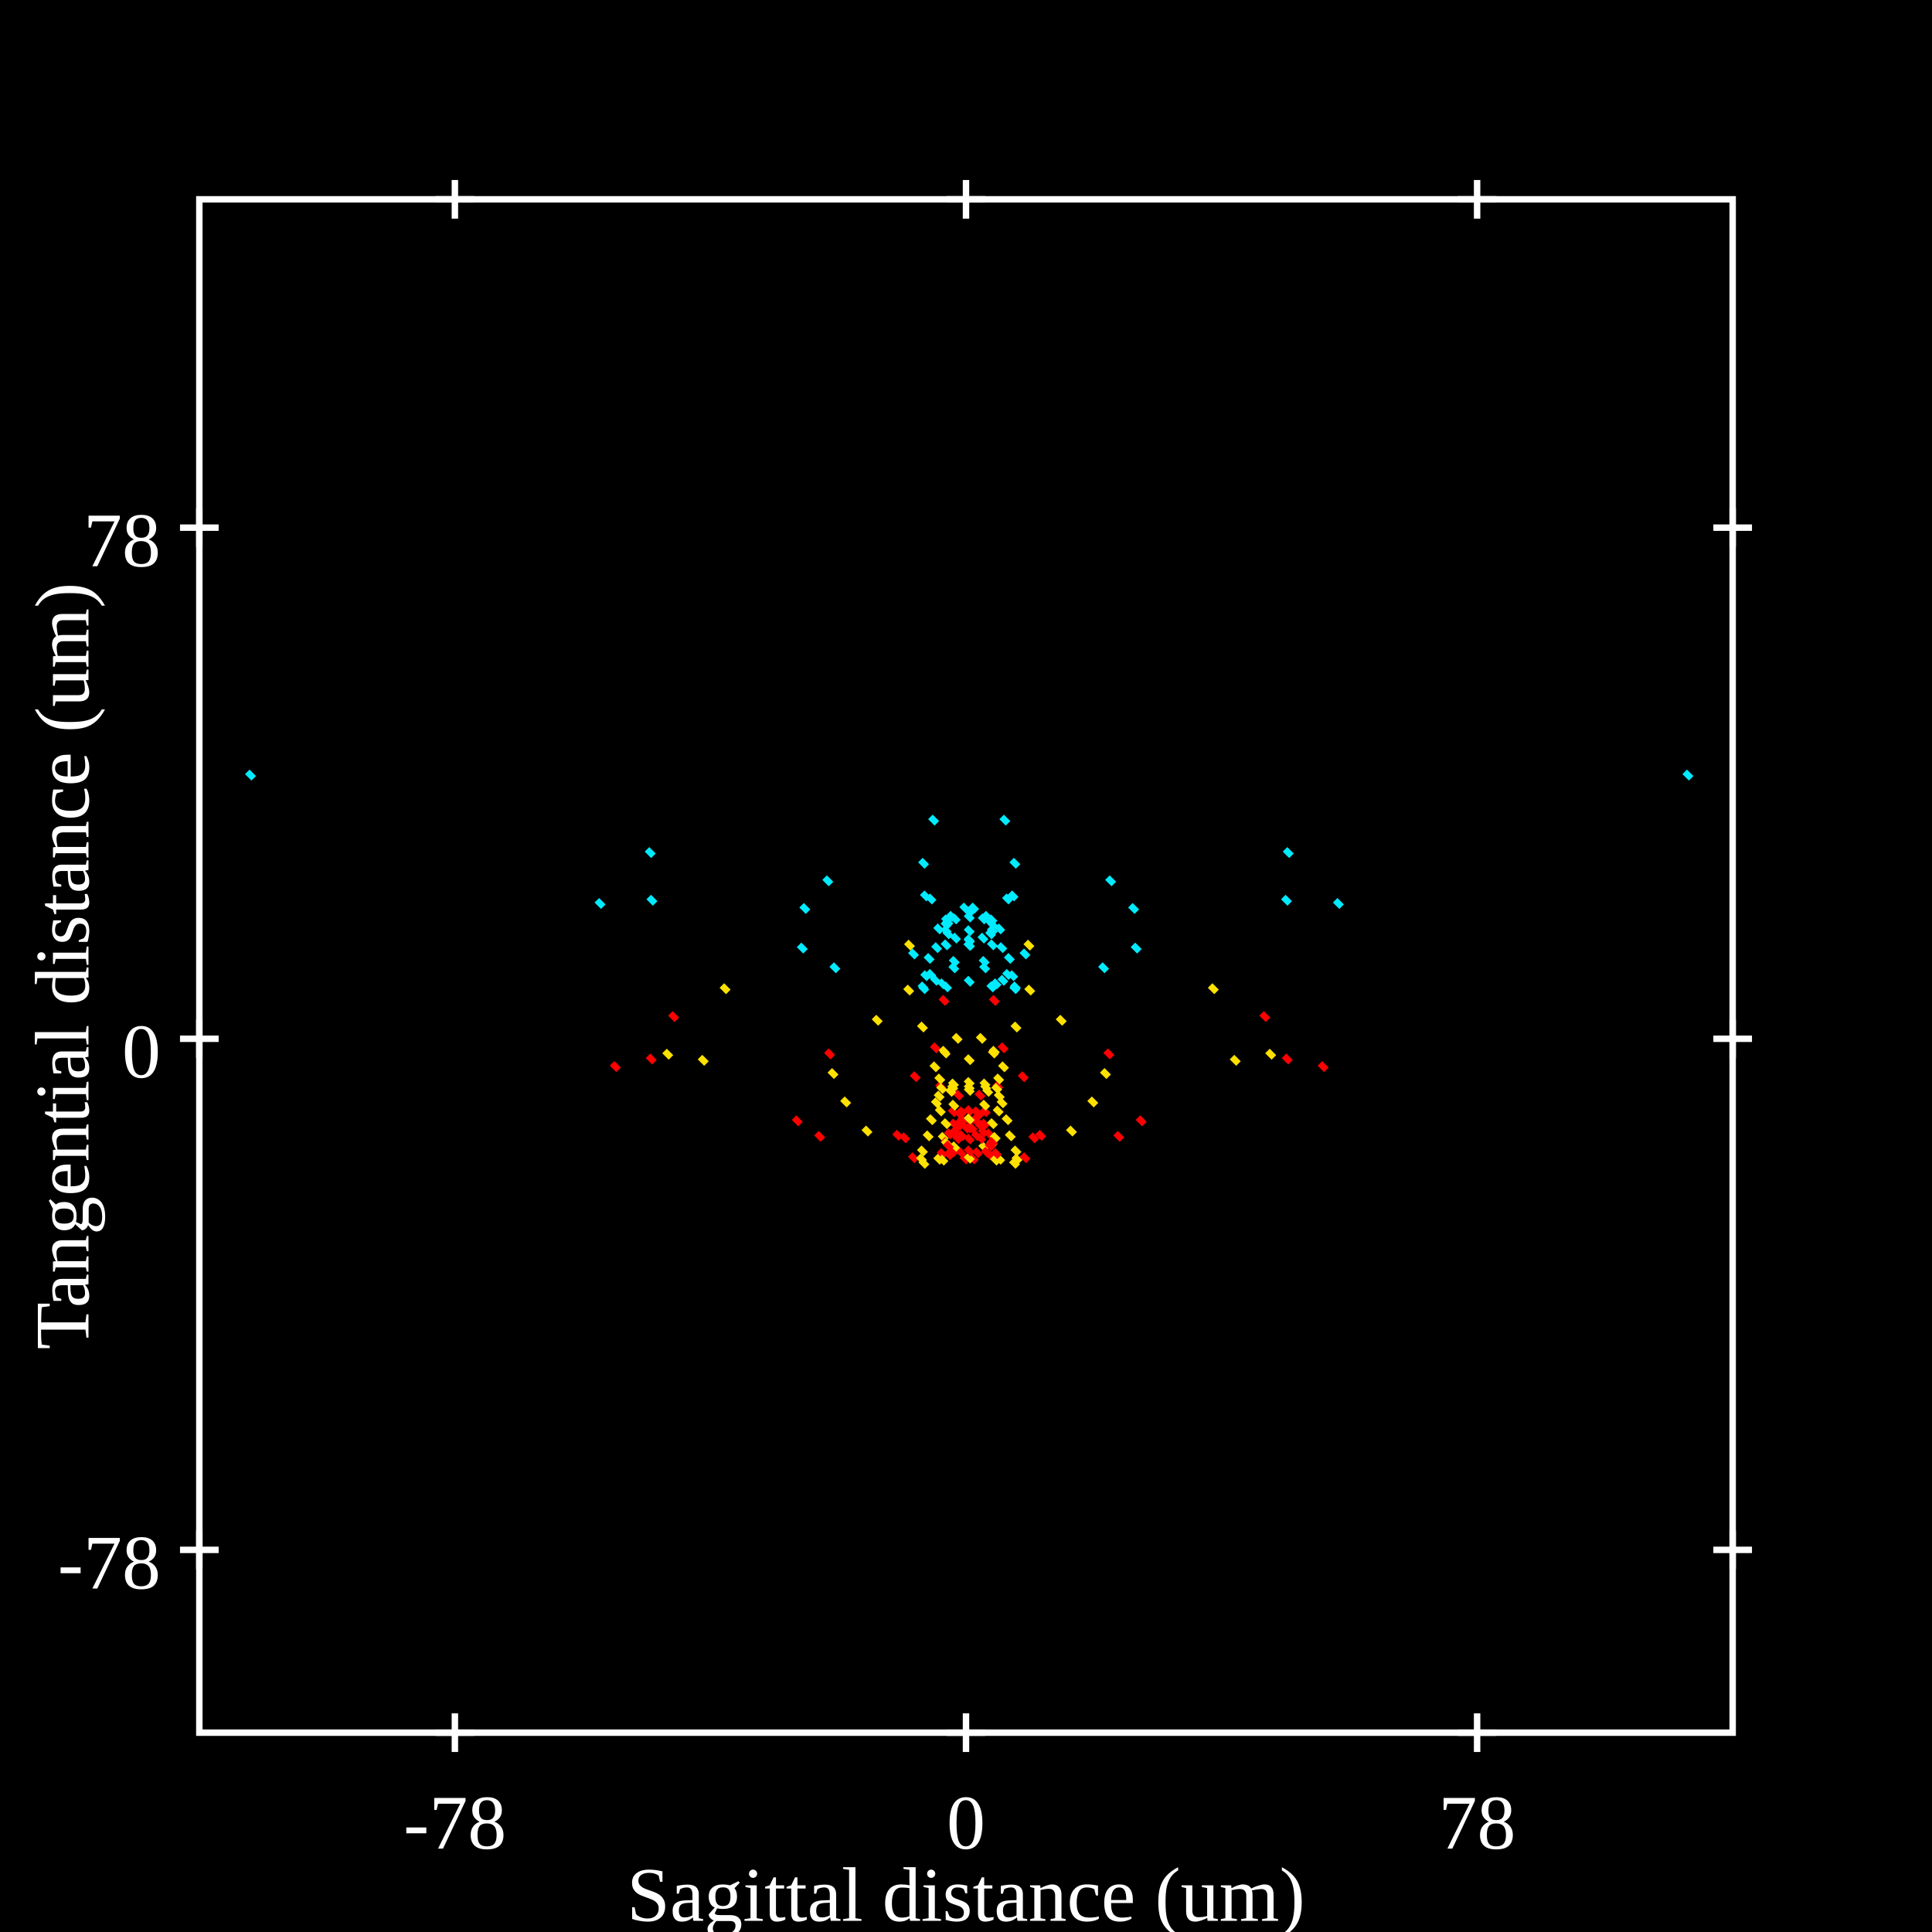
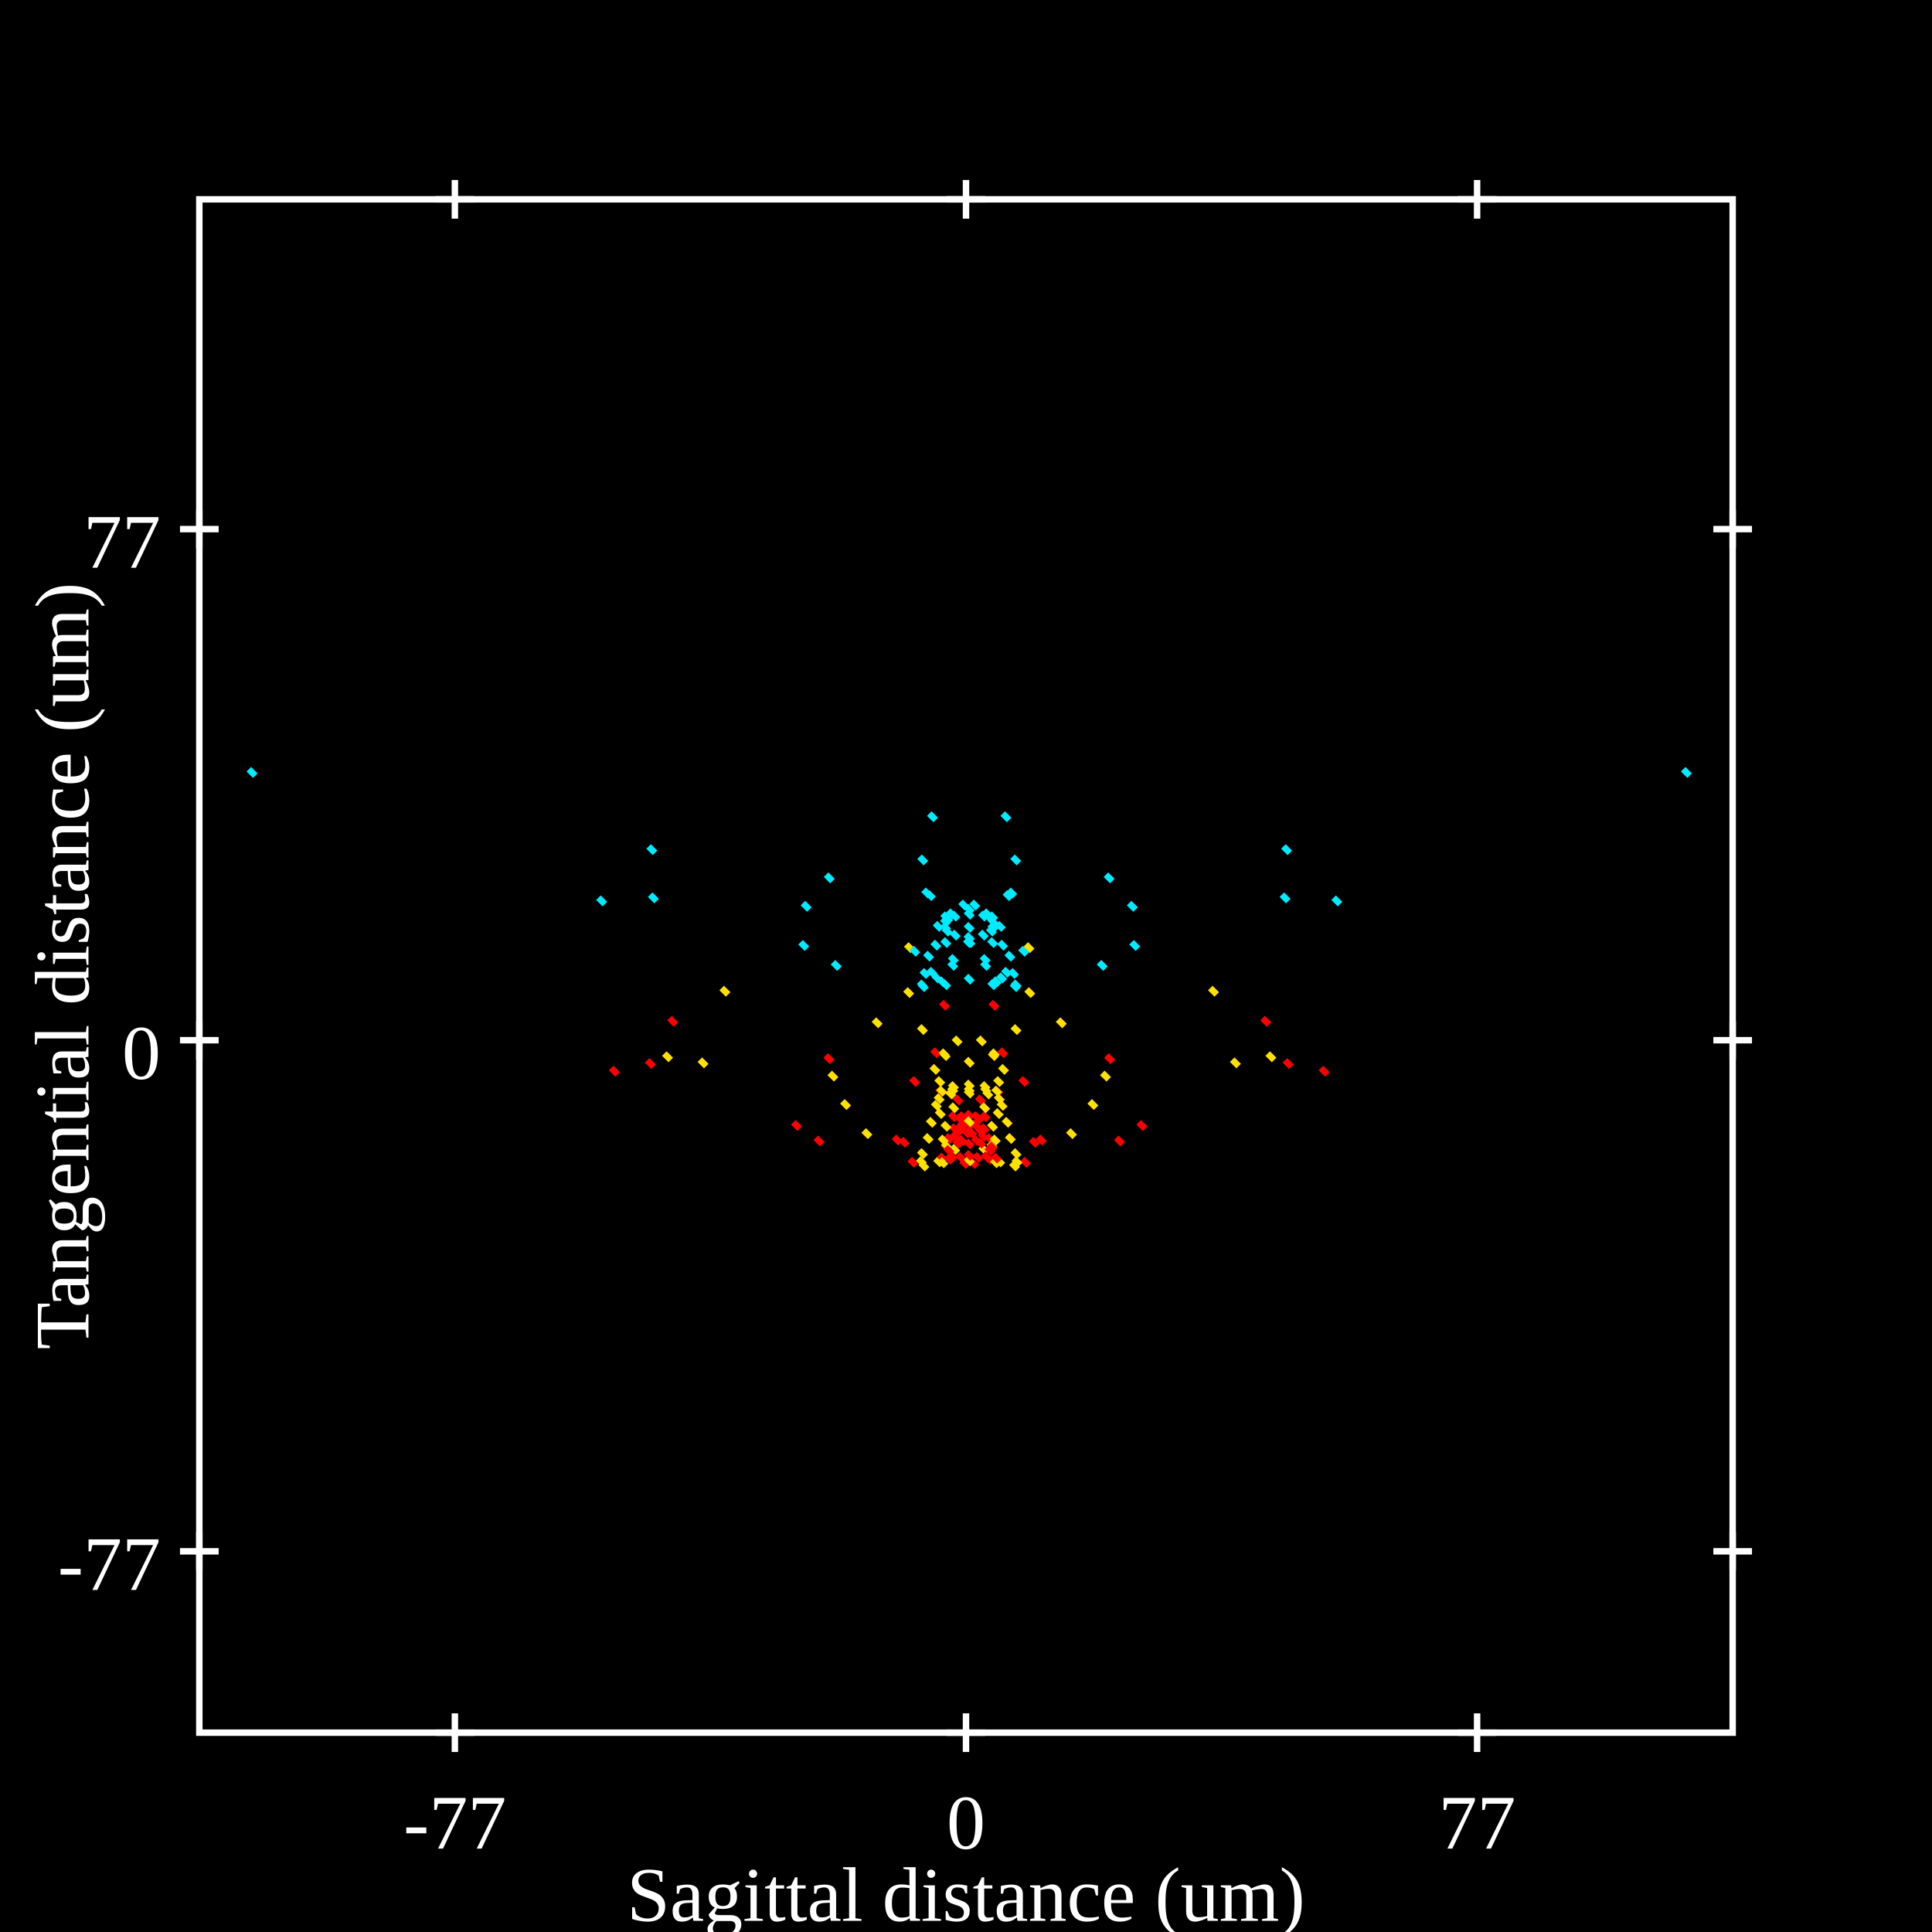
<svg xmlns="http://www.w3.org/2000/svg" xmlns:xlink="http://www.w3.org/1999/xlink" width="300px" height="300px" version="1.1">
  <rect x="0" y="0" width="300" height="300" fill="#000000" />
  <defs>
    <g id="dot">
      <line x1="1" y1="1" x2="0" y2="0" />
    </g>
    <g id="cross">
      <line x1="-3" y1="0" x2="3" y2="0" />
      <line x1="0" y1="-3" x2="0" y2="3" />
    </g>
    <g id="square">
      <line x1="-3" y1="-3" x2="-3" y2="3" />
      <line x1="-3" y1="3" x2="3" y2="3" />
      <line x1="3" y1="3" x2="3" y2="-3" />
      <line x1="3" y1="-3" x2="-3" y2="-3" />
    </g>
    <g id="round">
      <ellipse cx="0" cy="0" rx="3" ry="3" fill="none" />
    </g>
    <g id="triangle">
      <line x1="0" y1="-3" x2="-3" y2="3" />
      <line x1="-3" y1="3" x2="3" y2="3" />
      <line x1="0" y1="-3" x2="3" y2="3" />
    </g>
  </defs>
  <polygon fill="none" stroke="#ffffff" points="30.952,269.048 30.952,30.952 269.048,30.952 269.048,269.048 " />
  <text style="font-size:12;text-align:center;text-anchor:middle;" x="150" y="298.262" fill="#ffffff">Sagittal
        distance (um)
    </text>
  <use x="70.635" y="30.952" xlink:href="#cross" stroke="#ffffff" />
  <use x="70.635" y="269.048" xlink:href="#cross" stroke="#ffffff" />
-   <text style="font-size:12;text-align:center;text-anchor:middle;" x="70.635" y="287.048" fill="#ffffff">-78</text>
+   <text style="font-size:12;text-align:center;text-anchor:middle;" x="70.635" y="287.048" fill="#ffffff">-77</text>
  <use x="150" y="30.952" xlink:href="#cross" stroke="#ffffff" />
  <use x="150" y="269.048" xlink:href="#cross" stroke="#ffffff" />
  <text style="font-size:12;text-align:center;text-anchor:middle;" x="150" y="287.048" fill="#ffffff">0</text>
  <use x="229.365" y="30.952" xlink:href="#cross" stroke="#ffffff" />
  <use x="229.365" y="269.048" xlink:href="#cross" stroke="#ffffff" />
-   <text style="font-size:12;text-align:center;text-anchor:middle;" x="229.365" y="287.048" fill="#ffffff">78</text>
+   <text style="font-size:12;text-align:center;text-anchor:middle;" x="229.365" y="287.048" fill="#ffffff">77</text>
  <text style="font-size:12;text-align:center;text-anchor:middle;" x="7.738" y="156" transform="rotate(-90,7.738,150)" fill="#ffffff">Tangential distance (um)
    </text>
-   <use x="269.048" y="240.663" xlink:href="#cross" stroke="#ffffff" />
-   <use x="30.952" y="240.663" xlink:href="#cross" stroke="#ffffff" />
-   <text style="font-size:12;text-align:right;text-anchor:end;" x="24.952" y="246.663" fill="#ffffff">-78</text>
-   <use x="269.048" y="161.298" xlink:href="#cross" stroke="#ffffff" />
-   <use x="30.952" y="161.298" xlink:href="#cross" stroke="#ffffff" />
-   <text style="font-size:12;text-align:right;text-anchor:end;" x="24.952" y="167.298" fill="#ffffff">0</text>
-   <use x="269.048" y="81.933" xlink:href="#cross" stroke="#ffffff" />
-   <use x="30.952" y="81.933" xlink:href="#cross" stroke="#ffffff" />
-   <text style="font-size:12;text-align:right;text-anchor:end;" x="24.952" y="87.933" fill="#ffffff">78</text>
-   <use x="140.728" y="146.263" xlink:href="#dot" stroke="#ffe100" />
-   <use x="146.095" y="154.849" xlink:href="#dot" stroke="#ff0000" />
-   <use x="144.471" y="126.848" xlink:href="#dot" stroke="#00ebff" />
-   <use x="140.603" y="153.24" xlink:href="#dot" stroke="#ffe100" />
-   <use x="144.743" y="162.207" xlink:href="#dot" stroke="#ff0000" />
-   <use x="142.914" y="133.549" xlink:href="#dot" stroke="#00ebff" />
-   <use x="142.739" y="158.973" xlink:href="#dot" stroke="#ffe100" />
-   <use x="145.551" y="168.205" xlink:href="#dot" stroke="#ff0000" />
-   <use x="144.054" y="139.092" xlink:href="#dot" stroke="#00ebff" />
-   <use x="146.102" y="162.737" xlink:href="#dot" stroke="#ffe100" />
-   <use x="147.523" y="172.125" xlink:href="#dot" stroke="#ff0000" />
-   <use x="146.694" y="142.744" xlink:href="#dot" stroke="#00ebff" />
-   <use x="150" y="164.048" xlink:href="#dot" stroke="#ffe100" />
-   <use x="150" y="173.488" xlink:href="#dot" stroke="#ff0000" />
-   <use x="150" y="144.018" xlink:href="#dot" stroke="#00ebff" />
-   <use x="153.898" y="162.737" xlink:href="#dot" stroke="#ffe100" />
-   <use x="152.477" y="172.125" xlink:href="#dot" stroke="#ff0000" />
-   <use x="153.306" y="142.744" xlink:href="#dot" stroke="#00ebff" />
-   <use x="157.261" y="158.973" xlink:href="#dot" stroke="#ffe100" />
-   <use x="154.449" y="168.205" xlink:href="#dot" stroke="#ff0000" />
-   <use x="155.946" y="139.092" xlink:href="#dot" stroke="#00ebff" />
-   <use x="159.397" y="153.24" xlink:href="#dot" stroke="#ffe100" />
-   <use x="155.257" y="162.207" xlink:href="#dot" stroke="#ff0000" />
-   <use x="157.086" y="133.549" xlink:href="#dot" stroke="#00ebff" />
-   <use x="159.272" y="146.263" xlink:href="#dot" stroke="#ffe100" />
-   <use x="153.905" y="154.849" xlink:href="#dot" stroke="#ff0000" />
-   <use x="155.529" y="126.848" xlink:href="#dot" stroke="#00ebff" />
-   <use x="187.907" y="153.027" xlink:href="#dot" stroke="#ffe100" />
-   <use x="195.901" y="157.359" xlink:href="#dot" stroke="#ff0000" />
-   <use x="199.535" y="131.888" xlink:href="#dot" stroke="#00ebff" />
-   <use x="164.286" y="157.926" xlink:href="#dot" stroke="#ffe100" />
-   <use x="171.681" y="163.148" xlink:href="#dot" stroke="#ff0000" />
-   <use x="171.957" y="136.274" xlink:href="#dot" stroke="#00ebff" />
-   <use x="151.877" y="160.738" xlink:href="#dot" stroke="#ffe100" />
-   <use x="158.386" y="166.691" xlink:href="#dot" stroke="#ff0000" />
-   <use x="156.805" y="138.62" xlink:href="#dot" stroke="#00ebff" />
-   <use x="146.258" y="163.011" xlink:href="#dot" stroke="#ffe100" />
-   <use x="151.673" y="169.548" xlink:href="#dot" stroke="#ff0000" />
-   <use x="149.312" y="140.501" xlink:href="#dot" stroke="#00ebff" />
-   <use x="144.678" y="165.157" xlink:href="#dot" stroke="#ffe100" />
-   <use x="148.853" y="172.14" xlink:href="#dot" stroke="#ff0000" />
-   <use x="146.481" y="142.337" xlink:href="#dot" stroke="#00ebff" />
-   <use x="145.43" y="167.041" xlink:href="#dot" stroke="#ffe100" />
-   <use x="148.265" y="174.338" xlink:href="#dot" stroke="#ff0000" />
-   <use x="146.41" y="143.998" xlink:href="#dot" stroke="#00ebff" />
-   <use x="147.441" y="168.35" xlink:href="#dot" stroke="#ffe100" />
-   <use x="148.874" y="175.835" xlink:href="#dot" stroke="#ff0000" />
-   <use x="147.867" y="145.173" xlink:href="#dot" stroke="#00ebff" />
-   <use x="150" y="168.82" xlink:href="#dot" stroke="#ffe100" />
-   <use x="150" y="176.367" xlink:href="#dot" stroke="#ff0000" />
-   <use x="150" y="145.598" xlink:href="#dot" stroke="#00ebff" />
-   <use x="152.559" y="168.35" xlink:href="#dot" stroke="#ffe100" />
-   <use x="151.126" y="175.835" xlink:href="#dot" stroke="#ff0000" />
-   <use x="152.133" y="145.173" xlink:href="#dot" stroke="#00ebff" />
-   <use x="154.57" y="167.041" xlink:href="#dot" stroke="#ffe100" />
-   <use x="151.735" y="174.338" xlink:href="#dot" stroke="#ff0000" />
-   <use x="153.59" y="143.998" xlink:href="#dot" stroke="#00ebff" />
-   <use x="155.322" y="165.157" xlink:href="#dot" stroke="#ffe100" />
-   <use x="151.147" y="172.14" xlink:href="#dot" stroke="#ff0000" />
-   <use x="153.519" y="142.337" xlink:href="#dot" stroke="#00ebff" />
-   <use x="153.742" y="163.011" xlink:href="#dot" stroke="#ffe100" />
-   <use x="148.327" y="169.548" xlink:href="#dot" stroke="#ff0000" />
-   <use x="150.688" y="140.501" xlink:href="#dot" stroke="#00ebff" />
-   <use x="148.123" y="160.738" xlink:href="#dot" stroke="#ffe100" />
-   <use x="141.614" y="166.691" xlink:href="#dot" stroke="#ff0000" />
-   <use x="143.195" y="138.62" xlink:href="#dot" stroke="#00ebff" />
-   <use x="135.714" y="157.926" xlink:href="#dot" stroke="#ffe100" />
-   <use x="128.319" y="163.148" xlink:href="#dot" stroke="#ff0000" />
-   <use x="128.043" y="136.274" xlink:href="#dot" stroke="#00ebff" />
-   <use x="112.093" y="153.027" xlink:href="#dot" stroke="#ffe100" />
-   <use x="104.099" y="157.359" xlink:href="#dot" stroke="#ff0000" />
-   <use x="100.465" y="131.888" xlink:href="#dot" stroke="#00ebff" />
-   <use x="261.601" y="119.854" xlink:href="#dot" stroke="#00ebff" />
-   <use x="196.81" y="163.197" xlink:href="#dot" stroke="#ffe100" />
-   <use x="204.954" y="165.12" xlink:href="#dot" stroke="#ff0000" />
-   <use x="207.323" y="139.794" xlink:href="#dot" stroke="#00ebff" />
-   <use x="169.187" y="170.608" xlink:href="#dot" stroke="#ffe100" />
-   <use x="176.701" y="173.544" xlink:href="#dot" stroke="#ff0000" />
-   <use x="175.922" y="146.718" xlink:href="#dot" stroke="#00ebff" />
-   <use x="154.495" y="172.014" xlink:href="#dot" stroke="#ffe100" />
-   <use x="161.099" y="175.792" xlink:href="#dot" stroke="#ff0000" />
-   <use x="158.652" y="147.63" xlink:href="#dot" stroke="#00ebff" />
-   <use x="147.602" y="171.11" xlink:href="#dot" stroke="#ffe100" />
-   <use x="153.093" y="175.567" xlink:href="#dot" stroke="#ff0000" />
-   <use x="150.044" y="146.283" xlink:href="#dot" stroke="#00ebff" />
-   <use x="145.332" y="169.699" xlink:href="#dot" stroke="#ffe100" />
-   <use x="149.565" y="174.677" xlink:href="#dot" stroke="#ff0000" />
-   <use x="146.678" y="144.507" xlink:href="#dot" stroke="#00ebff" />
-   <use x="145.724" y="168.527" xlink:href="#dot" stroke="#ffe100" />
-   <use x="148.599" y="173.875" xlink:href="#dot" stroke="#ff0000" />
-   <use x="146.4" y="143.065" xlink:href="#dot" stroke="#00ebff" />
-   <use x="147.551" y="167.815" xlink:href="#dot" stroke="#ffe100" />
-   <use x="149.003" y="173.384" xlink:href="#dot" stroke="#ff0000" />
-   <use x="147.824" y="142.189" xlink:href="#dot" stroke="#00ebff" />
-   <use x="150" y="167.581" xlink:href="#dot" stroke="#ffe100" />
-   <use x="150" y="173.224" xlink:href="#dot" stroke="#ff0000" />
-   <use x="150" y="141.9" xlink:href="#dot" stroke="#00ebff" />
-   <use x="152.449" y="167.815" xlink:href="#dot" stroke="#ffe100" />
-   <use x="150.997" y="173.384" xlink:href="#dot" stroke="#ff0000" />
-   <use x="152.176" y="142.189" xlink:href="#dot" stroke="#00ebff" />
-   <use x="154.276" y="168.527" xlink:href="#dot" stroke="#ffe100" />
-   <use x="151.401" y="173.875" xlink:href="#dot" stroke="#ff0000" />
-   <use x="153.6" y="143.065" xlink:href="#dot" stroke="#00ebff" />
-   <use x="154.668" y="169.699" xlink:href="#dot" stroke="#ffe100" />
-   <use x="150.435" y="174.677" xlink:href="#dot" stroke="#ff0000" />
-   <use x="153.322" y="144.507" xlink:href="#dot" stroke="#00ebff" />
-   <use x="152.398" y="171.11" xlink:href="#dot" stroke="#ffe100" />
-   <use x="146.907" y="175.567" xlink:href="#dot" stroke="#ff0000" />
-   <use x="149.956" y="146.283" xlink:href="#dot" stroke="#00ebff" />
-   <use x="145.505" y="172.014" xlink:href="#dot" stroke="#ffe100" />
-   <use x="138.901" y="175.792" xlink:href="#dot" stroke="#ff0000" />
-   <use x="141.348" y="147.63" xlink:href="#dot" stroke="#00ebff" />
-   <use x="130.813" y="170.608" xlink:href="#dot" stroke="#ffe100" />
-   <use x="123.299" y="173.544" xlink:href="#dot" stroke="#ff0000" />
-   <use x="124.078" y="146.718" xlink:href="#dot" stroke="#00ebff" />
-   <use x="103.19" y="163.197" xlink:href="#dot" stroke="#ffe100" />
-   <use x="95.046" y="165.12" xlink:href="#dot" stroke="#ff0000" />
-   <use x="92.677" y="139.794" xlink:href="#dot" stroke="#00ebff" />
-   <use x="38.399" y="119.854" xlink:href="#dot" stroke="#00ebff" />
-   <use x="191.304" y="164.146" xlink:href="#dot" stroke="#ffe100" />
-   <use x="199.38" y="163.945" xlink:href="#dot" stroke="#ff0000" />
-   <use x="199.268" y="139.29" xlink:href="#dot" stroke="#00ebff" />
-   <use x="165.876" y="175.127" xlink:href="#dot" stroke="#ffe100" />
-   <use x="173.222" y="175.955" xlink:href="#dot" stroke="#ff0000" />
-   <use x="170.863" y="149.776" xlink:href="#dot" stroke="#00ebff" />
-   <use x="152.264" y="177.58" xlink:href="#dot" stroke="#ffe100" />
-   <use x="158.664" y="179.267" xlink:href="#dot" stroke="#ff0000" />
-   <use x="155.228" y="151.719" xlink:href="#dot" stroke="#00ebff" />
-   <use x="145.965" y="176.116" xlink:href="#dot" stroke="#ffe100" />
-   <use x="151.258" y="178.498" xlink:href="#dot" stroke="#ff0000" />
-   <use x="147.606" y="149.789" xlink:href="#dot" stroke="#00ebff" />
-   <use x="144.118" y="173.366" xlink:href="#dot" stroke="#ffe100" />
-   <use x="148.183" y="176.284" xlink:href="#dot" stroke="#ff0000" />
-   <use x="144.942" y="146.651" xlink:href="#dot" stroke="#00ebff" />
-   <use x="144.899" y="170.746" xlink:href="#dot" stroke="#ffe100" />
-   <use x="147.654" y="174.046" xlink:href="#dot" stroke="#ff0000" />
-   <use x="145.262" y="143.743" xlink:href="#dot" stroke="#00ebff" />
-   <use x="147.129" y="168.969" xlink:href="#dot" stroke="#ffe100" />
-   <use x="148.52" y="172.497" xlink:href="#dot" stroke="#ff0000" />
-   <use x="147.256" y="141.788" xlink:href="#dot" stroke="#00ebff" />
-   <use x="150" y="168.348" xlink:href="#dot" stroke="#ffe100" />
-   <use x="150" y="171.952" xlink:href="#dot" stroke="#ff0000" />
-   <use x="150" y="141.107" xlink:href="#dot" stroke="#00ebff" />
-   <use x="152.871" y="168.969" xlink:href="#dot" stroke="#ffe100" />
-   <use x="151.48" y="172.497" xlink:href="#dot" stroke="#ff0000" />
-   <use x="152.744" y="141.788" xlink:href="#dot" stroke="#00ebff" />
-   <use x="155.101" y="170.746" xlink:href="#dot" stroke="#ffe100" />
-   <use x="152.346" y="174.046" xlink:href="#dot" stroke="#ff0000" />
-   <use x="154.738" y="143.743" xlink:href="#dot" stroke="#00ebff" />
-   <use x="155.882" y="173.366" xlink:href="#dot" stroke="#ffe100" />
-   <use x="151.817" y="176.284" xlink:href="#dot" stroke="#ff0000" />
-   <use x="155.058" y="146.651" xlink:href="#dot" stroke="#00ebff" />
-   <use x="154.035" y="176.116" xlink:href="#dot" stroke="#ffe100" />
-   <use x="148.742" y="178.498" xlink:href="#dot" stroke="#ff0000" />
-   <use x="152.394" y="149.789" xlink:href="#dot" stroke="#00ebff" />
-   <use x="147.736" y="177.58" xlink:href="#dot" stroke="#ffe100" />
-   <use x="141.336" y="179.267" xlink:href="#dot" stroke="#ff0000" />
-   <use x="144.772" y="151.719" xlink:href="#dot" stroke="#00ebff" />
-   <use x="134.124" y="175.127" xlink:href="#dot" stroke="#ffe100" />
-   <use x="126.778" y="175.955" xlink:href="#dot" stroke="#ff0000" />
-   <use x="129.137" y="149.776" xlink:href="#dot" stroke="#00ebff" />
-   <use x="108.696" y="164.146" xlink:href="#dot" stroke="#ffe100" />
-   <use x="100.62" y="163.945" xlink:href="#dot" stroke="#ff0000" />
-   <use x="100.732" y="139.29" xlink:href="#dot" stroke="#00ebff" />
-   <use x="171.151" y="166.2" xlink:href="#dot" stroke="#ffe100" />
-   <use x="175.527" y="140.567" xlink:href="#dot" stroke="#00ebff" />
-   <use x="153.529" y="177.024" xlink:href="#dot" stroke="#ffe100" />
-   <use x="160.022" y="176.178" xlink:href="#dot" stroke="#ff0000" />
-   <use x="155.972" y="150.811" xlink:href="#dot" stroke="#00ebff" />
-   <use x="145.269" y="179.501" xlink:href="#dot" stroke="#ffe100" />
-   <use x="150.636" y="179.457" xlink:href="#dot" stroke="#ff0000" />
-   <use x="146.485" y="152.746" xlink:href="#dot" stroke="#00ebff" />
-   <use x="142.741" y="178.219" xlink:href="#dot" stroke="#ffe100" />
-   <use x="146.864" y="178.792" xlink:href="#dot" stroke="#ff0000" />
-   <use x="143.243" y="151.009" xlink:href="#dot" stroke="#00ebff" />
-   <use x="143.621" y="175.877" xlink:href="#dot" stroke="#ffe100" />
-   <use x="146.414" y="176.888" xlink:href="#dot" stroke="#ff0000" />
-   <use x="143.766" y="148.325" xlink:href="#dot" stroke="#00ebff" />
-   <use x="146.391" y="173.979" xlink:href="#dot" stroke="#ffe100" />
-   <use x="147.801" y="175.252" xlink:href="#dot" stroke="#ff0000" />
-   <use x="146.408" y="146.216" xlink:href="#dot" stroke="#00ebff" />
-   <use x="150" y="173.272" xlink:href="#dot" stroke="#ffe100" />
-   <use x="150" y="174.632" xlink:href="#dot" stroke="#ff0000" />
-   <use x="150" y="145.438" xlink:href="#dot" stroke="#00ebff" />
-   <use x="153.609" y="173.979" xlink:href="#dot" stroke="#ffe100" />
-   <use x="152.199" y="175.252" xlink:href="#dot" stroke="#ff0000" />
-   <use x="153.592" y="146.216" xlink:href="#dot" stroke="#00ebff" />
-   <use x="156.379" y="175.877" xlink:href="#dot" stroke="#ffe100" />
-   <use x="153.586" y="176.888" xlink:href="#dot" stroke="#ff0000" />
-   <use x="156.234" y="148.325" xlink:href="#dot" stroke="#00ebff" />
-   <use x="157.259" y="178.219" xlink:href="#dot" stroke="#ffe100" />
-   <use x="153.136" y="178.792" xlink:href="#dot" stroke="#ff0000" />
-   <use x="156.757" y="151.009" xlink:href="#dot" stroke="#00ebff" />
-   <use x="154.731" y="179.501" xlink:href="#dot" stroke="#ffe100" />
-   <use x="149.364" y="179.457" xlink:href="#dot" stroke="#ff0000" />
-   <use x="153.515" y="152.746" xlink:href="#dot" stroke="#00ebff" />
-   <use x="146.471" y="177.024" xlink:href="#dot" stroke="#ffe100" />
-   <use x="139.978" y="176.178" xlink:href="#dot" stroke="#ff0000" />
-   <use x="144.028" y="150.811" xlink:href="#dot" stroke="#00ebff" />
-   <use x="128.849" y="166.2" xlink:href="#dot" stroke="#ffe100" />
-   <use x="124.473" y="140.567" xlink:href="#dot" stroke="#00ebff" />
-   <use x="147.678" y="148.786" xlink:href="#dot" stroke="#00ebff" />
-   <use x="142.583" y="179.474" xlink:href="#dot" stroke="#ffe100" />
-   <use x="146.762" y="177.445" xlink:href="#dot" stroke="#ff0000" />
-   <use x="142.829" y="152.746" xlink:href="#dot" stroke="#00ebff" />
-   <use x="142.963" y="180.146" xlink:href="#dot" stroke="#ffe100" />
-   <use x="145.795" y="178.621" xlink:href="#dot" stroke="#ff0000" />
-   <use x="142.934" y="153.015" xlink:href="#dot" stroke="#00ebff" />
-   <use x="145.909" y="179.642" xlink:href="#dot" stroke="#ffe100" />
-   <use x="147.338" y="178.419" xlink:href="#dot" stroke="#ff0000" />
-   <use x="145.838" y="152.263" xlink:href="#dot" stroke="#00ebff" />
-   <use x="150" y="179.334" xlink:href="#dot" stroke="#ffe100" />
-   <use x="150" y="178.211" xlink:href="#dot" stroke="#ff0000" />
-   <use x="150" y="151.87" xlink:href="#dot" stroke="#00ebff" />
-   <use x="154.091" y="179.642" xlink:href="#dot" stroke="#ffe100" />
-   <use x="152.662" y="178.419" xlink:href="#dot" stroke="#ff0000" />
-   <use x="154.162" y="152.263" xlink:href="#dot" stroke="#00ebff" />
-   <use x="157.037" y="180.146" xlink:href="#dot" stroke="#ffe100" />
-   <use x="154.205" y="178.621" xlink:href="#dot" stroke="#ff0000" />
-   <use x="157.066" y="153.015" xlink:href="#dot" stroke="#00ebff" />
-   <use x="157.417" y="179.474" xlink:href="#dot" stroke="#ffe100" />
-   <use x="153.238" y="177.445" xlink:href="#dot" stroke="#ff0000" />
-   <use x="157.171" y="152.746" xlink:href="#dot" stroke="#00ebff" />
-   <use x="152.322" y="148.786" xlink:href="#dot" stroke="#00ebff" />
+   <use x="269.048" y="240.889" xlink:href="#cross" stroke="#ffffff" />
+   <use x="30.952" y="240.889" xlink:href="#cross" stroke="#ffffff" />
+   <text style="font-size:12;text-align:right;text-anchor:end;" x="24.952" y="246.889" fill="#ffffff">-77</text>
+   <use x="269.048" y="161.524" xlink:href="#cross" stroke="#ffffff" />
+   <use x="30.952" y="161.524" xlink:href="#cross" stroke="#ffffff" />
+   <text style="font-size:12;text-align:right;text-anchor:end;" x="24.952" y="167.524" fill="#ffffff">0</text>
+   <use x="269.048" y="82.159" xlink:href="#cross" stroke="#ffffff" />
+   <use x="30.952" y="82.159" xlink:href="#cross" stroke="#ffffff" />
+   <text style="font-size:12;text-align:right;text-anchor:end;" x="24.952" y="88.159" fill="#ffffff">77</text>
+   <use x="140.722" y="146.648" xlink:href="#dot" stroke="#ffe100" />
+   <use x="146.16" y="155.604" xlink:href="#dot" stroke="#ff0000" />
+   <use x="144.297" y="126.329" xlink:href="#dot" stroke="#00ebff" />
+   <use x="140.597" y="153.631" xlink:href="#dot" stroke="#ffe100" />
+   <use x="144.791" y="162.968" xlink:href="#dot" stroke="#ff0000" />
+   <use x="142.781" y="133.032" xlink:href="#dot" stroke="#00ebff" />
+   <use x="142.734" y="159.368" xlink:href="#dot" stroke="#ffe100" />
+   <use x="145.582" y="168.972" xlink:href="#dot" stroke="#ff0000" />
+   <use x="143.964" y="138.576" xlink:href="#dot" stroke="#00ebff" />
+   <use x="146.099" y="163.134" xlink:href="#dot" stroke="#ffe100" />
+   <use x="147.538" y="172.896" xlink:href="#dot" stroke="#ff0000" />
+   <use x="146.648" y="142.229" xlink:href="#dot" stroke="#00ebff" />
+   <use x="150" y="164.446" xlink:href="#dot" stroke="#ffe100" />
+   <use x="150" y="174.259" xlink:href="#dot" stroke="#ff0000" />
+   <use x="150" y="143.503" xlink:href="#dot" stroke="#00ebff" />
+   <use x="153.901" y="163.134" xlink:href="#dot" stroke="#ffe100" />
+   <use x="152.462" y="172.896" xlink:href="#dot" stroke="#ff0000" />
+   <use x="153.352" y="142.229" xlink:href="#dot" stroke="#00ebff" />
+   <use x="157.266" y="159.368" xlink:href="#dot" stroke="#ffe100" />
+   <use x="154.418" y="168.972" xlink:href="#dot" stroke="#ff0000" />
+   <use x="156.036" y="138.576" xlink:href="#dot" stroke="#00ebff" />
+   <use x="159.403" y="153.631" xlink:href="#dot" stroke="#ffe100" />
+   <use x="155.209" y="162.968" xlink:href="#dot" stroke="#ff0000" />
+   <use x="157.219" y="133.032" xlink:href="#dot" stroke="#00ebff" />
+   <use x="159.278" y="146.648" xlink:href="#dot" stroke="#ffe100" />
+   <use x="153.84" y="155.604" xlink:href="#dot" stroke="#ff0000" />
+   <use x="155.703" y="126.329" xlink:href="#dot" stroke="#00ebff" />
+   <use x="187.934" y="153.418" xlink:href="#dot" stroke="#ffe100" />
+   <use x="196.048" y="158.09" xlink:href="#dot" stroke="#ff0000" />
+   <use x="199.284" y="131.436" xlink:href="#dot" stroke="#00ebff" />
+   <use x="164.296" y="158.32" xlink:href="#dot" stroke="#ffe100" />
+   <use x="171.796" y="163.886" xlink:href="#dot" stroke="#ff0000" />
+   <use x="171.725" y="135.817" xlink:href="#dot" stroke="#00ebff" />
+   <use x="151.879" y="161.134" xlink:href="#dot" stroke="#ffe100" />
+   <use x="158.476" y="167.434" xlink:href="#dot" stroke="#ff0000" />
+   <use x="156.602" y="138.159" xlink:href="#dot" stroke="#00ebff" />
+   <use x="146.255" y="163.408" xlink:href="#dot" stroke="#ffe100" />
+   <use x="151.741" y="170.296" xlink:href="#dot" stroke="#ff0000" />
+   <use x="149.145" y="140.036" xlink:href="#dot" stroke="#00ebff" />
+   <use x="144.674" y="165.556" xlink:href="#dot" stroke="#ffe100" />
+   <use x="148.903" y="172.891" xlink:href="#dot" stroke="#ff0000" />
+   <use x="146.353" y="141.87" xlink:href="#dot" stroke="#00ebff" />
+   <use x="145.427" y="167.441" xlink:href="#dot" stroke="#ffe100" />
+   <use x="148.298" y="175.092" xlink:href="#dot" stroke="#ff0000" />
+   <use x="146.324" y="143.529" xlink:href="#dot" stroke="#00ebff" />
+   <use x="147.439" y="168.751" xlink:href="#dot" stroke="#ffe100" />
+   <use x="148.89" y="176.59" xlink:href="#dot" stroke="#ff0000" />
+   <use x="147.823" y="144.703" xlink:href="#dot" stroke="#00ebff" />
+   <use x="150" y="169.221" xlink:href="#dot" stroke="#ffe100" />
+   <use x="150" y="177.123" xlink:href="#dot" stroke="#ff0000" />
+   <use x="150" y="145.128" xlink:href="#dot" stroke="#00ebff" />
+   <use x="152.561" y="168.751" xlink:href="#dot" stroke="#ffe100" />
+   <use x="151.11" y="176.59" xlink:href="#dot" stroke="#ff0000" />
+   <use x="152.177" y="144.703" xlink:href="#dot" stroke="#00ebff" />
+   <use x="154.573" y="167.441" xlink:href="#dot" stroke="#ffe100" />
+   <use x="151.702" y="175.092" xlink:href="#dot" stroke="#ff0000" />
+   <use x="153.676" y="143.529" xlink:href="#dot" stroke="#00ebff" />
+   <use x="155.326" y="165.556" xlink:href="#dot" stroke="#ffe100" />
+   <use x="151.097" y="172.891" xlink:href="#dot" stroke="#ff0000" />
+   <use x="153.647" y="141.87" xlink:href="#dot" stroke="#00ebff" />
+   <use x="153.745" y="163.408" xlink:href="#dot" stroke="#ffe100" />
+   <use x="148.259" y="170.296" xlink:href="#dot" stroke="#ff0000" />
+   <use x="150.855" y="140.036" xlink:href="#dot" stroke="#00ebff" />
+   <use x="148.121" y="161.134" xlink:href="#dot" stroke="#ffe100" />
+   <use x="141.524" y="167.434" xlink:href="#dot" stroke="#ff0000" />
+   <use x="143.398" y="138.159" xlink:href="#dot" stroke="#00ebff" />
+   <use x="135.704" y="158.32" xlink:href="#dot" stroke="#ffe100" />
+   <use x="128.204" y="163.886" xlink:href="#dot" stroke="#ff0000" />
+   <use x="128.275" y="135.817" xlink:href="#dot" stroke="#00ebff" />
+   <use x="112.066" y="153.418" xlink:href="#dot" stroke="#ffe100" />
+   <use x="103.952" y="158.09" xlink:href="#dot" stroke="#ff0000" />
+   <use x="100.716" y="131.436" xlink:href="#dot" stroke="#00ebff" />
+   <use x="261.363" y="119.445" xlink:href="#dot" stroke="#00ebff" />
+   <use x="196.842" y="163.594" xlink:href="#dot" stroke="#ffe100" />
+   <use x="205.105" y="165.839" xlink:href="#dot" stroke="#ff0000" />
+   <use x="207.082" y="139.391" xlink:href="#dot" stroke="#00ebff" />
+   <use x="169.201" y="171.01" xlink:href="#dot" stroke="#ffe100" />
+   <use x="176.817" y="174.272" xlink:href="#dot" stroke="#ff0000" />
+   <use x="175.698" y="146.312" xlink:href="#dot" stroke="#00ebff" />
+   <use x="154.498" y="172.417" xlink:href="#dot" stroke="#ffe100" />
+   <use x="161.189" y="176.524" xlink:href="#dot" stroke="#ff0000" />
+   <use x="158.454" y="147.218" xlink:href="#dot" stroke="#00ebff" />
+   <use x="147.6" y="171.513" xlink:href="#dot" stroke="#ffe100" />
+   <use x="153.161" y="176.301" xlink:href="#dot" stroke="#ff0000" />
+   <use x="149.88" y="145.863" xlink:href="#dot" stroke="#00ebff" />
+   <use x="145.329" y="170.101" xlink:href="#dot" stroke="#ffe100" />
+   <use x="149.615" y="175.413" xlink:href="#dot" stroke="#ff0000" />
+   <use x="146.552" y="144.082" xlink:href="#dot" stroke="#00ebff" />
+   <use x="145.721" y="168.928" xlink:href="#dot" stroke="#ffe100" />
+   <use x="148.631" y="174.612" xlink:href="#dot" stroke="#ff0000" />
+   <use x="146.315" y="142.636" xlink:href="#dot" stroke="#00ebff" />
+   <use x="147.549" y="168.215" xlink:href="#dot" stroke="#ffe100" />
+   <use x="149.019" y="174.121" xlink:href="#dot" stroke="#ff0000" />
+   <use x="147.781" y="141.757" xlink:href="#dot" stroke="#00ebff" />
+   <use x="150" y="167.982" xlink:href="#dot" stroke="#ffe100" />
+   <use x="150" y="173.961" xlink:href="#dot" stroke="#ff0000" />
+   <use x="150" y="141.468" xlink:href="#dot" stroke="#00ebff" />
+   <use x="152.451" y="168.215" xlink:href="#dot" stroke="#ffe100" />
+   <use x="150.981" y="174.121" xlink:href="#dot" stroke="#ff0000" />
+   <use x="152.219" y="141.757" xlink:href="#dot" stroke="#00ebff" />
+   <use x="154.279" y="168.928" xlink:href="#dot" stroke="#ffe100" />
+   <use x="151.369" y="174.612" xlink:href="#dot" stroke="#ff0000" />
+   <use x="153.685" y="142.636" xlink:href="#dot" stroke="#00ebff" />
+   <use x="154.671" y="170.101" xlink:href="#dot" stroke="#ffe100" />
+   <use x="150.385" y="175.413" xlink:href="#dot" stroke="#ff0000" />
+   <use x="153.448" y="144.082" xlink:href="#dot" stroke="#00ebff" />
+   <use x="152.4" y="171.513" xlink:href="#dot" stroke="#ffe100" />
+   <use x="146.839" y="176.301" xlink:href="#dot" stroke="#ff0000" />
+   <use x="150.12" y="145.863" xlink:href="#dot" stroke="#00ebff" />
+   <use x="145.502" y="172.417" xlink:href="#dot" stroke="#ffe100" />
+   <use x="138.811" y="176.524" xlink:href="#dot" stroke="#ff0000" />
+   <use x="141.546" y="147.218" xlink:href="#dot" stroke="#00ebff" />
+   <use x="130.799" y="171.01" xlink:href="#dot" stroke="#ffe100" />
+   <use x="123.183" y="174.272" xlink:href="#dot" stroke="#ff0000" />
+   <use x="124.302" y="146.312" xlink:href="#dot" stroke="#00ebff" />
+   <use x="103.158" y="163.594" xlink:href="#dot" stroke="#ffe100" />
+   <use x="94.895" y="165.839" xlink:href="#dot" stroke="#ff0000" />
+   <use x="92.918" y="139.391" xlink:href="#dot" stroke="#00ebff" />
+   <use x="38.637" y="119.445" xlink:href="#dot" stroke="#00ebff" />
+   <use x="191.333" y="164.544" xlink:href="#dot" stroke="#ffe100" />
+   <use x="199.519" y="164.647" xlink:href="#dot" stroke="#ff0000" />
+   <use x="199.043" y="138.924" xlink:href="#dot" stroke="#00ebff" />
+   <use x="165.887" y="175.533" xlink:href="#dot" stroke="#ffe100" />
+   <use x="173.328" y="176.669" xlink:href="#dot" stroke="#ff0000" />
+   <use x="170.653" y="149.41" xlink:href="#dot" stroke="#00ebff" />
+   <use x="152.265" y="177.987" xlink:href="#dot" stroke="#ffe100" />
+   <use x="158.746" y="179.986" xlink:href="#dot" stroke="#ff0000" />
+   <use x="155.043" y="151.347" xlink:href="#dot" stroke="#00ebff" />
+   <use x="145.962" y="176.523" xlink:href="#dot" stroke="#ffe100" />
+   <use x="151.32" y="179.219" xlink:href="#dot" stroke="#ff0000" />
+   <use x="147.452" y="149.411" xlink:href="#dot" stroke="#00ebff" />
+   <use x="144.114" y="173.77" xlink:href="#dot" stroke="#ffe100" />
+   <use x="148.228" y="177.005" xlink:href="#dot" stroke="#ff0000" />
+   <use x="144.824" y="146.266" xlink:href="#dot" stroke="#00ebff" />
+   <use x="144.895" y="171.149" xlink:href="#dot" stroke="#ffe100" />
+   <use x="147.683" y="174.767" xlink:href="#dot" stroke="#ff0000" />
+   <use x="145.182" y="143.353" xlink:href="#dot" stroke="#00ebff" />
+   <use x="147.127" y="169.371" xlink:href="#dot" stroke="#ffe100" />
+   <use x="148.534" y="173.218" xlink:href="#dot" stroke="#ff0000" />
+   <use x="147.216" y="141.395" xlink:href="#dot" stroke="#00ebff" />
+   <use x="150" y="168.749" xlink:href="#dot" stroke="#ffe100" />
+   <use x="150" y="172.672" xlink:href="#dot" stroke="#ff0000" />
+   <use x="150" y="140.713" xlink:href="#dot" stroke="#00ebff" />
+   <use x="152.873" y="169.371" xlink:href="#dot" stroke="#ffe100" />
+   <use x="151.466" y="173.218" xlink:href="#dot" stroke="#ff0000" />
+   <use x="152.784" y="141.395" xlink:href="#dot" stroke="#00ebff" />
+   <use x="155.105" y="171.149" xlink:href="#dot" stroke="#ffe100" />
+   <use x="152.317" y="174.767" xlink:href="#dot" stroke="#ff0000" />
+   <use x="154.818" y="143.353" xlink:href="#dot" stroke="#00ebff" />
+   <use x="155.886" y="173.77" xlink:href="#dot" stroke="#ffe100" />
+   <use x="151.772" y="177.005" xlink:href="#dot" stroke="#ff0000" />
+   <use x="155.176" y="146.266" xlink:href="#dot" stroke="#00ebff" />
+   <use x="154.038" y="176.523" xlink:href="#dot" stroke="#ffe100" />
+   <use x="148.68" y="179.219" xlink:href="#dot" stroke="#ff0000" />
+   <use x="152.548" y="149.411" xlink:href="#dot" stroke="#00ebff" />
+   <use x="147.735" y="177.987" xlink:href="#dot" stroke="#ffe100" />
+   <use x="141.254" y="179.986" xlink:href="#dot" stroke="#ff0000" />
+   <use x="144.957" y="151.347" xlink:href="#dot" stroke="#00ebff" />
+   <use x="134.113" y="175.533" xlink:href="#dot" stroke="#ffe100" />
+   <use x="126.672" y="176.669" xlink:href="#dot" stroke="#ff0000" />
+   <use x="129.347" y="149.41" xlink:href="#dot" stroke="#00ebff" />
+   <use x="108.667" y="164.544" xlink:href="#dot" stroke="#ffe100" />
+   <use x="100.481" y="164.647" xlink:href="#dot" stroke="#ff0000" />
+   <use x="100.957" y="138.924" xlink:href="#dot" stroke="#00ebff" />
+   <use x="171.166" y="166.599" xlink:href="#dot" stroke="#ffe100" />
+   <use x="175.325" y="140.233" xlink:href="#dot" stroke="#00ebff" />
+   <use x="153.531" y="177.431" xlink:href="#dot" stroke="#ffe100" />
+   <use x="160.104" y="176.879" xlink:href="#dot" stroke="#ff0000" />
+   <use x="155.792" y="150.477" xlink:href="#dot" stroke="#00ebff" />
+   <use x="145.266" y="179.91" xlink:href="#dot" stroke="#ffe100" />
+   <use x="150.696" y="180.162" xlink:href="#dot" stroke="#ff0000" />
+   <use x="146.334" y="152.408" xlink:href="#dot" stroke="#00ebff" />
+   <use x="142.736" y="178.627" xlink:href="#dot" stroke="#ffe100" />
+   <use x="146.907" y="179.5" xlink:href="#dot" stroke="#ff0000" />
+   <use x="143.126" y="150.665" xlink:href="#dot" stroke="#00ebff" />
+   <use x="143.616" y="176.283" xlink:href="#dot" stroke="#ffe100" />
+   <use x="146.442" y="177.596" xlink:href="#dot" stroke="#ff0000" />
+   <use x="143.687" y="147.976" xlink:href="#dot" stroke="#00ebff" />
+   <use x="146.388" y="174.384" xlink:href="#dot" stroke="#ffe100" />
+   <use x="147.814" y="175.96" xlink:href="#dot" stroke="#ff0000" />
+   <use x="146.368" y="145.864" xlink:href="#dot" stroke="#00ebff" />
+   <use x="150" y="173.676" xlink:href="#dot" stroke="#ffe100" />
+   <use x="150" y="175.339" xlink:href="#dot" stroke="#ff0000" />
+   <use x="150" y="145.084" xlink:href="#dot" stroke="#00ebff" />
+   <use x="153.612" y="174.384" xlink:href="#dot" stroke="#ffe100" />
+   <use x="152.186" y="175.96" xlink:href="#dot" stroke="#ff0000" />
+   <use x="153.632" y="145.864" xlink:href="#dot" stroke="#00ebff" />
+   <use x="156.384" y="176.283" xlink:href="#dot" stroke="#ffe100" />
+   <use x="153.558" y="177.596" xlink:href="#dot" stroke="#ff0000" />
+   <use x="156.313" y="147.976" xlink:href="#dot" stroke="#00ebff" />
+   <use x="157.264" y="178.627" xlink:href="#dot" stroke="#ffe100" />
+   <use x="153.093" y="179.5" xlink:href="#dot" stroke="#ff0000" />
+   <use x="156.874" y="150.665" xlink:href="#dot" stroke="#00ebff" />
+   <use x="154.734" y="179.91" xlink:href="#dot" stroke="#ffe100" />
+   <use x="149.304" y="180.162" xlink:href="#dot" stroke="#ff0000" />
+   <use x="153.666" y="152.408" xlink:href="#dot" stroke="#00ebff" />
+   <use x="146.469" y="177.431" xlink:href="#dot" stroke="#ffe100" />
+   <use x="139.896" y="176.879" xlink:href="#dot" stroke="#ff0000" />
+   <use x="144.208" y="150.477" xlink:href="#dot" stroke="#00ebff" />
+   <use x="128.834" y="166.599" xlink:href="#dot" stroke="#ffe100" />
+   <use x="124.675" y="140.233" xlink:href="#dot" stroke="#00ebff" />
+   <use x="147.531" y="148.481" xlink:href="#dot" stroke="#00ebff" />
+   <use x="142.578" y="179.883" xlink:href="#dot" stroke="#ffe100" />
+   <use x="146.805" y="178.136" xlink:href="#dot" stroke="#ff0000" />
+   <use x="142.713" y="152.439" xlink:href="#dot" stroke="#00ebff" />
+   <use x="142.958" y="180.555" xlink:href="#dot" stroke="#ffe100" />
+   <use x="145.821" y="179.315" xlink:href="#dot" stroke="#ff0000" />
+   <use x="142.855" y="152.705" xlink:href="#dot" stroke="#00ebff" />
+   <use x="145.906" y="180.051" xlink:href="#dot" stroke="#ffe100" />
+   <use x="147.351" y="179.114" xlink:href="#dot" stroke="#ff0000" />
+   <use x="145.798" y="151.95" xlink:href="#dot" stroke="#00ebff" />
+   <use x="150" y="179.743" xlink:href="#dot" stroke="#ffe100" />
+   <use x="150" y="178.906" xlink:href="#dot" stroke="#ff0000" />
+   <use x="150" y="151.557" xlink:href="#dot" stroke="#00ebff" />
+   <use x="154.094" y="180.051" xlink:href="#dot" stroke="#ffe100" />
+   <use x="152.649" y="179.114" xlink:href="#dot" stroke="#ff0000" />
+   <use x="154.202" y="151.95" xlink:href="#dot" stroke="#00ebff" />
+   <use x="157.042" y="180.555" xlink:href="#dot" stroke="#ffe100" />
+   <use x="154.179" y="179.315" xlink:href="#dot" stroke="#ff0000" />
+   <use x="157.145" y="152.705" xlink:href="#dot" stroke="#00ebff" />
+   <use x="157.422" y="179.883" xlink:href="#dot" stroke="#ffe100" />
+   <use x="153.195" y="178.136" xlink:href="#dot" stroke="#ff0000" />
+   <use x="157.287" y="152.439" xlink:href="#dot" stroke="#00ebff" />
+   <use x="152.469" y="148.481" xlink:href="#dot" stroke="#00ebff" />
</svg>
